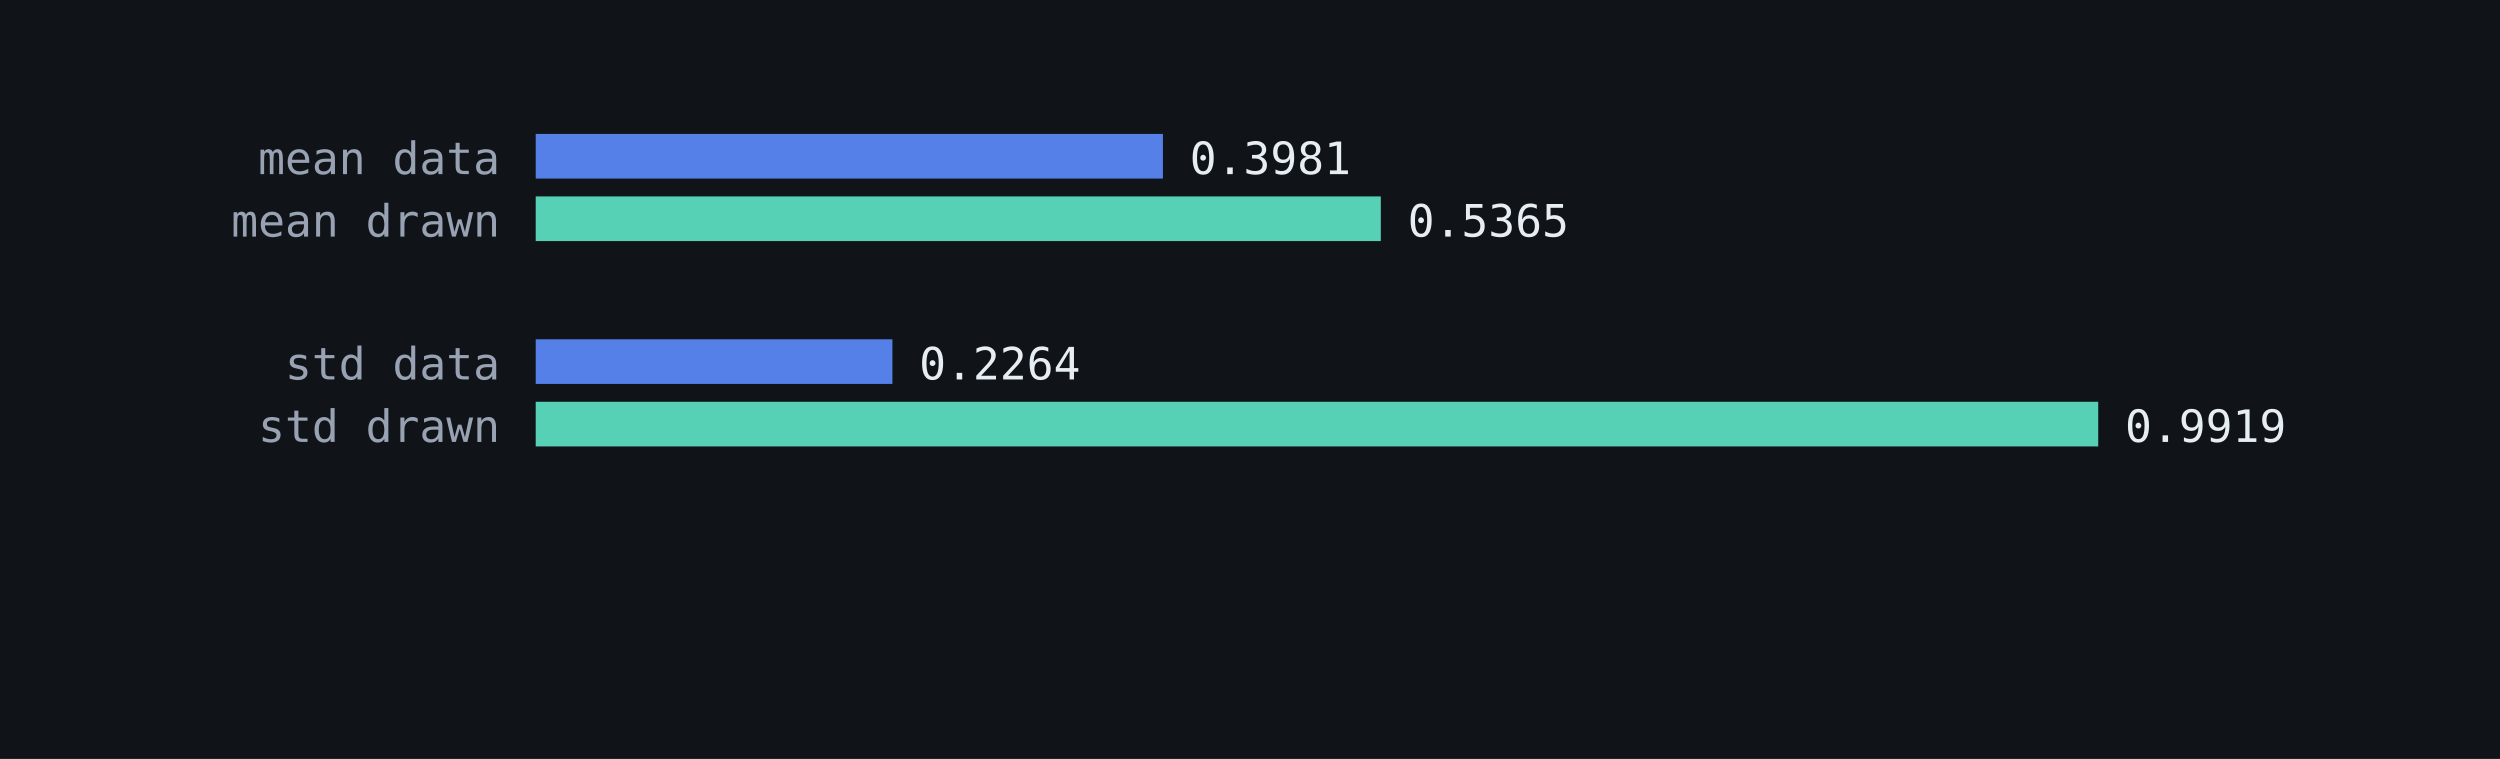
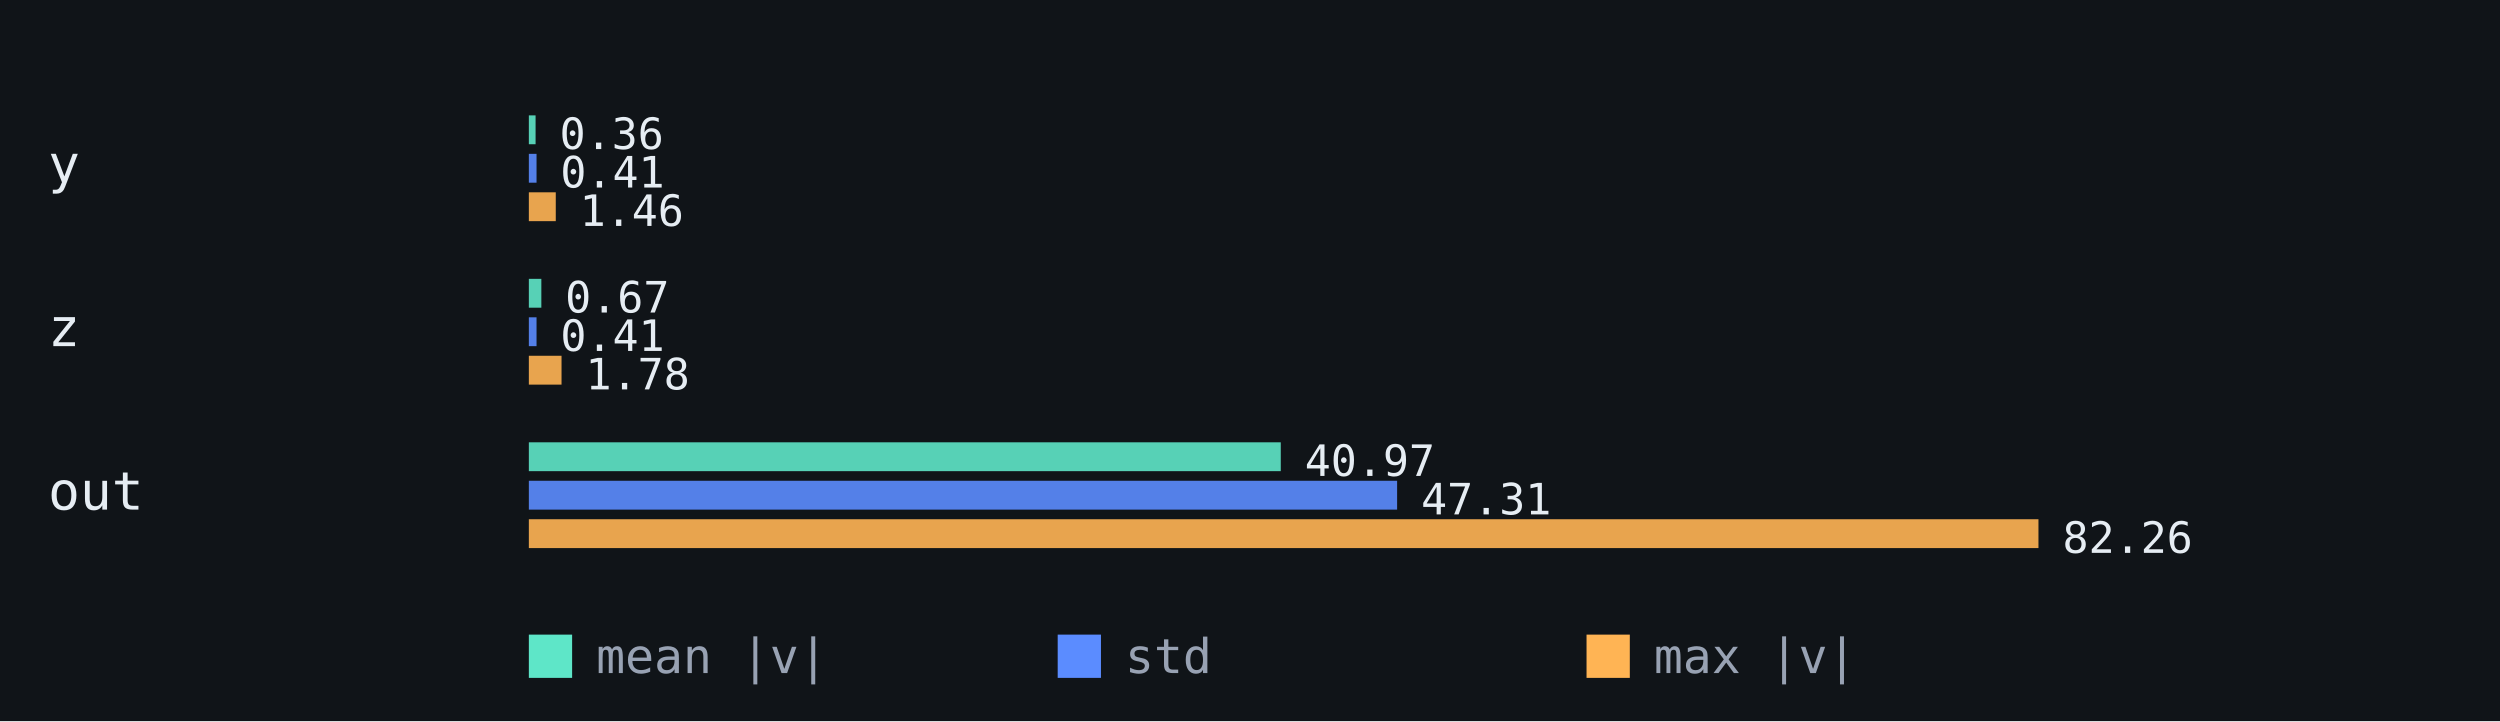
- <svg xmlns="http://www.w3.org/2000/svg" width="560" height="170" viewBox="0 0 560 170">
-   <rect width="560" height="170" fill="#101418" />
-   <rect x="120" y="30" width="140.5" height="10" fill="#5b8cff" opacity="0.9" />
-   <text x="266.494" y="39" fill="#e6edf3" font-family="monospace" font-size="10">0.3981</text>
-   <text x="112" y="39" fill="#98a2b3" text-anchor="end" font-family="monospace" font-size="10">mean data</text>
-   <rect x="120" y="44" width="189.3" height="10" fill="#5ee6c8" opacity="0.9" />
-   <text x="315.315" y="53" fill="#e6edf3" font-family="monospace" font-size="10">0.5365</text>
-   <text x="112" y="53" fill="#98a2b3" text-anchor="end" font-family="monospace" font-size="10">mean drawn</text>
-   <rect x="120" y="76" width="79.9" height="10" fill="#5b8cff" opacity="0.9" />
-   <text x="205.891" y="85" fill="#e6edf3" font-family="monospace" font-size="10">0.2264</text>
-   <text x="112" y="85" fill="#98a2b3" text-anchor="end" font-family="monospace" font-size="10">std data</text>
-   <rect x="120" y="90" width="350.0" height="10" fill="#5ee6c8" opacity="0.9" />
-   <text x="476.0" y="99" fill="#e6edf3" font-family="monospace" font-size="10">0.9919</text>
-   <text x="112" y="99" fill="#98a2b3" text-anchor="end" font-family="monospace" font-size="10">std drawn</text>
+ <svg xmlns="http://www.w3.org/2000/svg" width="520" height="150" viewBox="0 0 520 150">
+   <rect width="520" height="150" fill="#101418" />
+   <rect x="110" y="24" width="1.4" height="6" fill="#5ee6c8" opacity="0.9" />
+   <text x="116.393" y="31" fill="#e6edf3" font-family="monospace" font-size="9">0.36</text>
+   <rect x="110" y="32" width="1.6" height="6" fill="#5b8cff" opacity="0.9" />
+   <text x="116.558" y="39" fill="#e6edf3" font-family="monospace" font-size="9">0.41</text>
+   <rect x="110" y="40" width="5.6" height="6" fill="#ffb454" opacity="0.9" />
+   <text x="120.572" y="47" fill="#e6edf3" font-family="monospace" font-size="9">1.46</text>
+   <text x="10" y="38" fill="#e6edf3" font-family="monospace" font-size="11">y</text>
+   <rect x="110" y="58" width="2.6" height="6" fill="#5ee6c8" opacity="0.9" />
+   <text x="117.562" y="65" fill="#e6edf3" font-family="monospace" font-size="9">0.67</text>
+   <rect x="110" y="66" width="1.6" height="6" fill="#5b8cff" opacity="0.9" />
+   <text x="116.565" y="73" fill="#e6edf3" font-family="monospace" font-size="9">0.41</text>
+   <rect x="110" y="74" width="6.8" height="6" fill="#ffb454" opacity="0.9" />
+   <text x="121.788" y="81" fill="#e6edf3" font-family="monospace" font-size="9">1.78</text>
+   <text x="10" y="72" fill="#e6edf3" font-family="monospace" font-size="11">z</text>
+   <rect x="110" y="92" width="156.4" height="6" fill="#5ee6c8" opacity="0.9" />
+   <text x="271.386" y="99" fill="#e6edf3" font-family="monospace" font-size="9">40.97</text>
+   <rect x="110" y="100" width="180.6" height="6" fill="#5b8cff" opacity="0.9" />
+   <text x="295.583" y="107" fill="#e6edf3" font-family="monospace" font-size="9">47.31</text>
+   <rect x="110" y="108" width="314.0" height="6" fill="#ffb454" opacity="0.9" />
+   <text x="429.0" y="115" fill="#e6edf3" font-family="monospace" font-size="9">82.26</text>
+   <text x="10" y="106" fill="#e6edf3" font-family="monospace" font-size="11">out</text>
+   <rect x="110" y="132" width="9" height="9" fill="#5ee6c8" />
+   <text x="124" y="140" fill="#98a2b3" font-family="monospace" font-size="10">mean |v|</text>
+   <rect x="220" y="132" width="9" height="9" fill="#5b8cff" />
+   <text x="234" y="140" fill="#98a2b3" font-family="monospace" font-size="10">std</text>
+   <rect x="330" y="132" width="9" height="9" fill="#ffb454" />
+   <text x="344" y="140" fill="#98a2b3" font-family="monospace" font-size="10">max |v|</text>
</svg>
